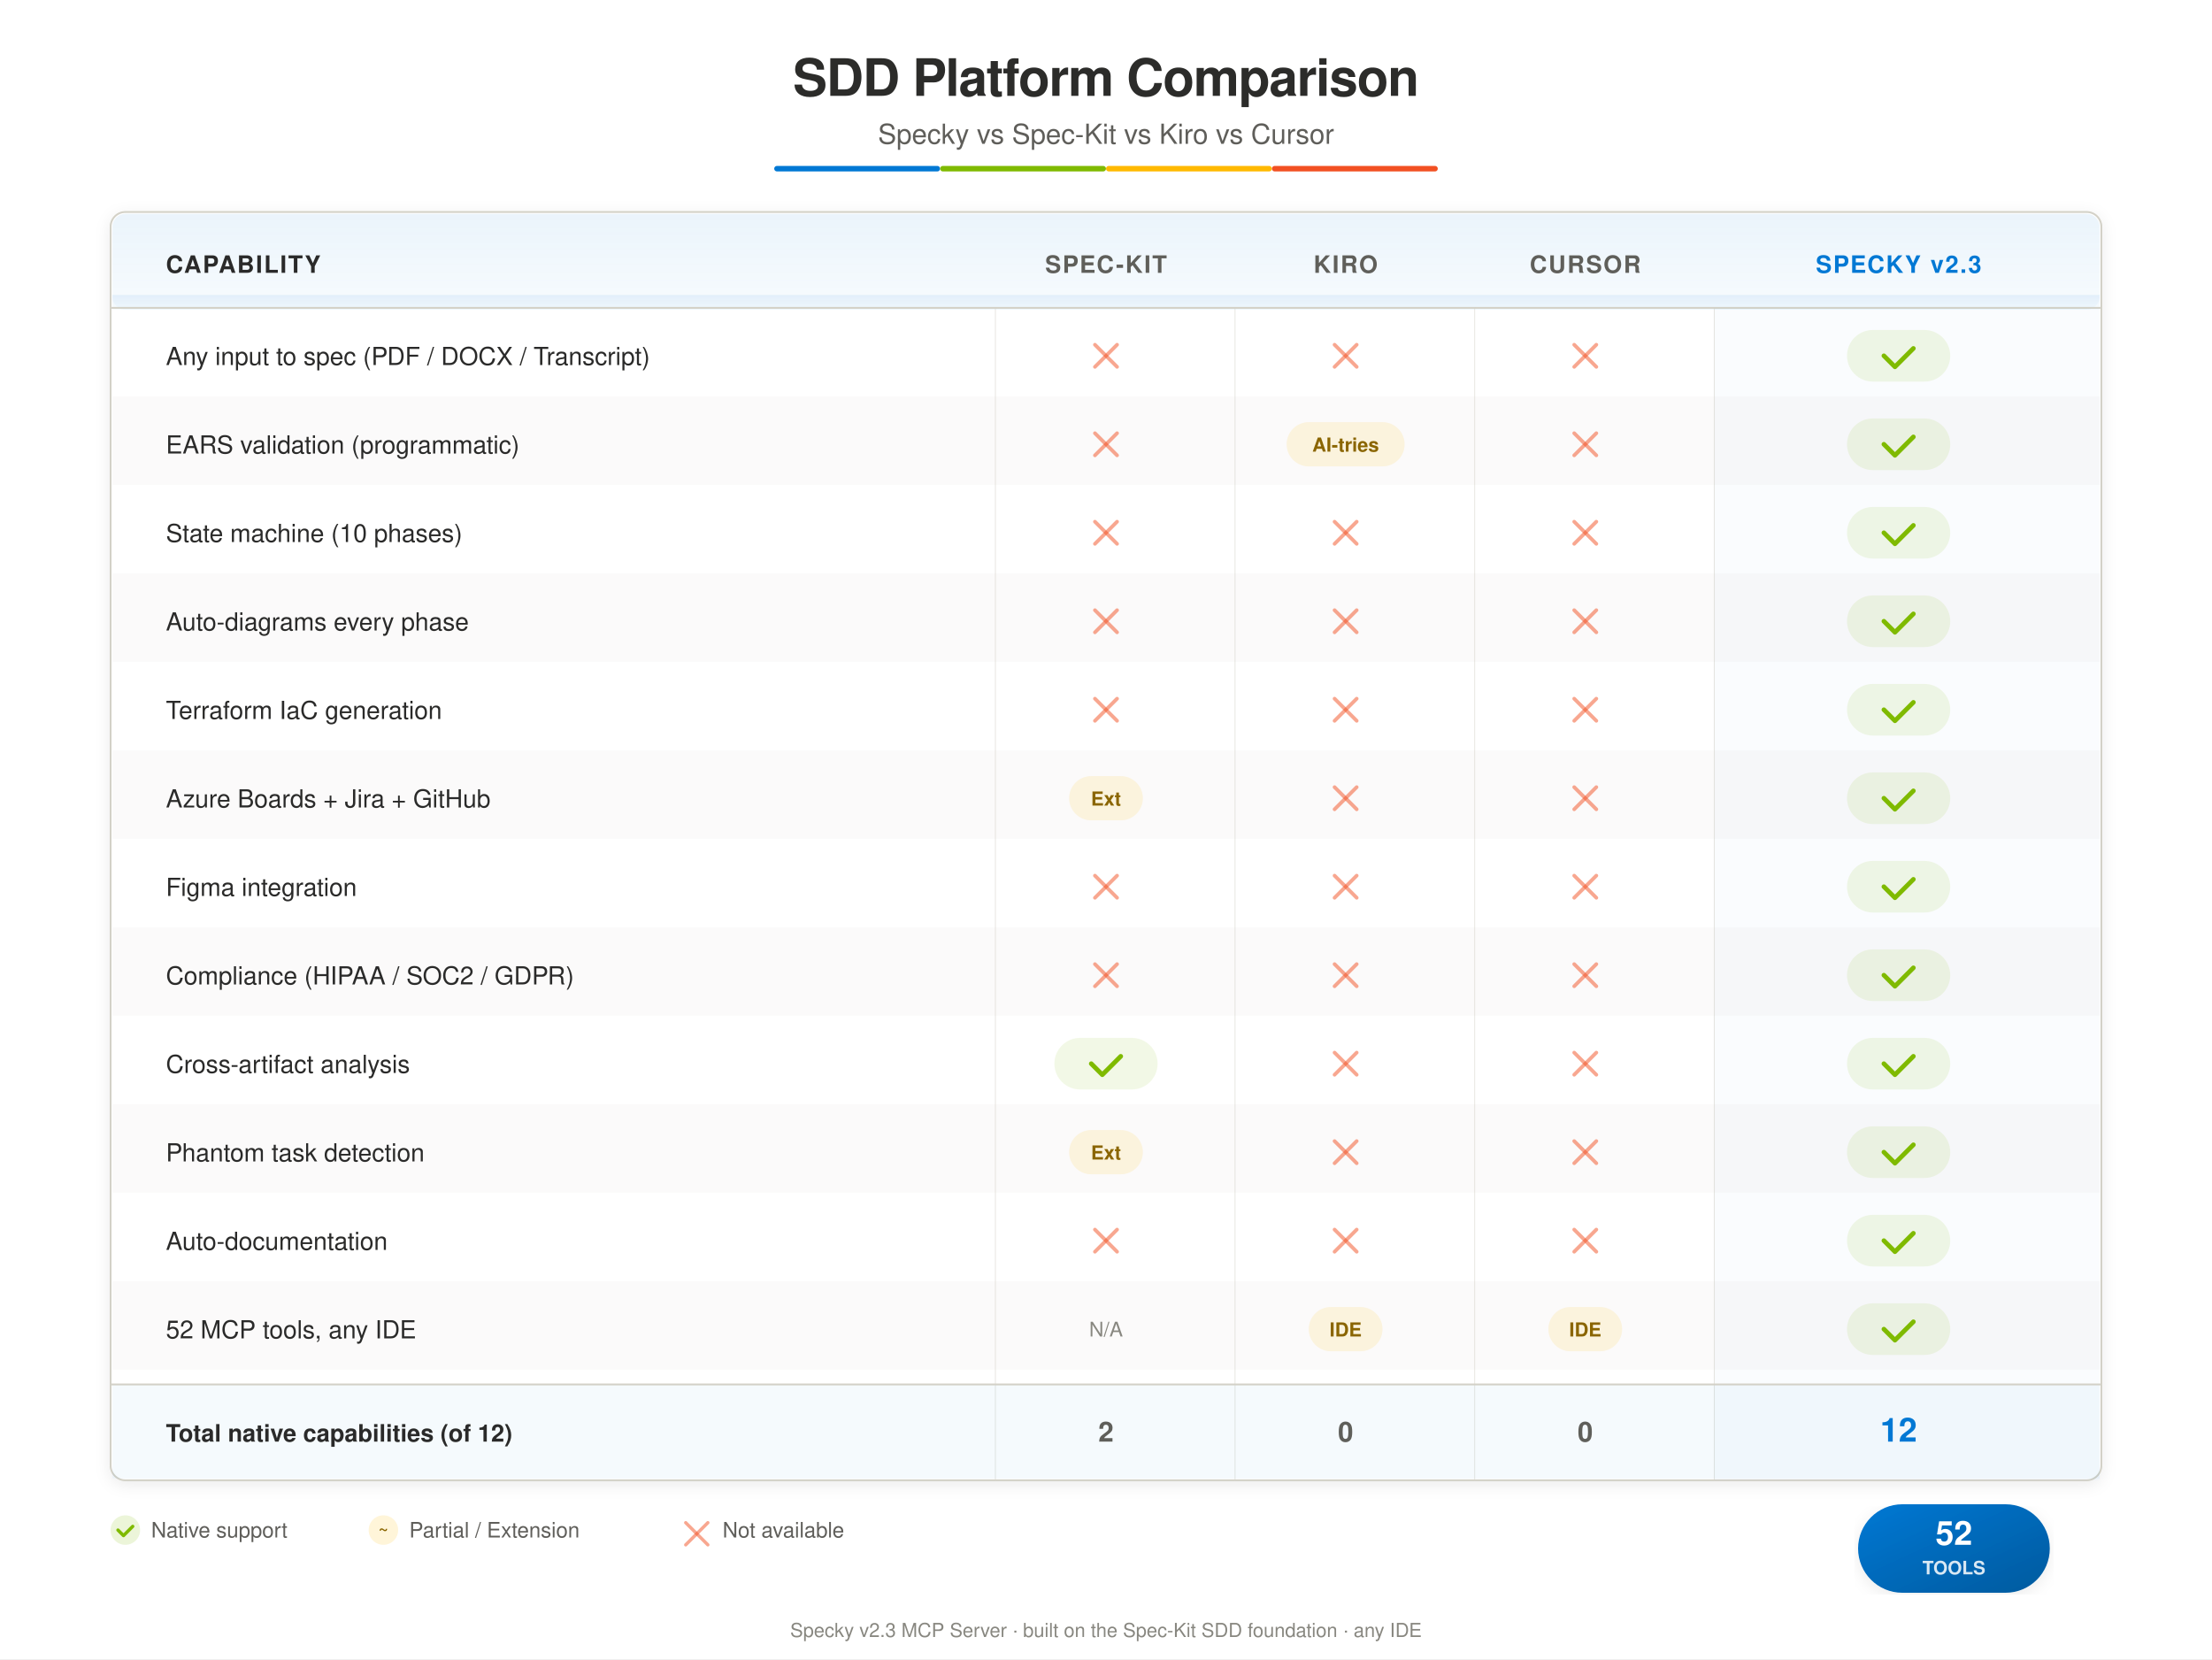
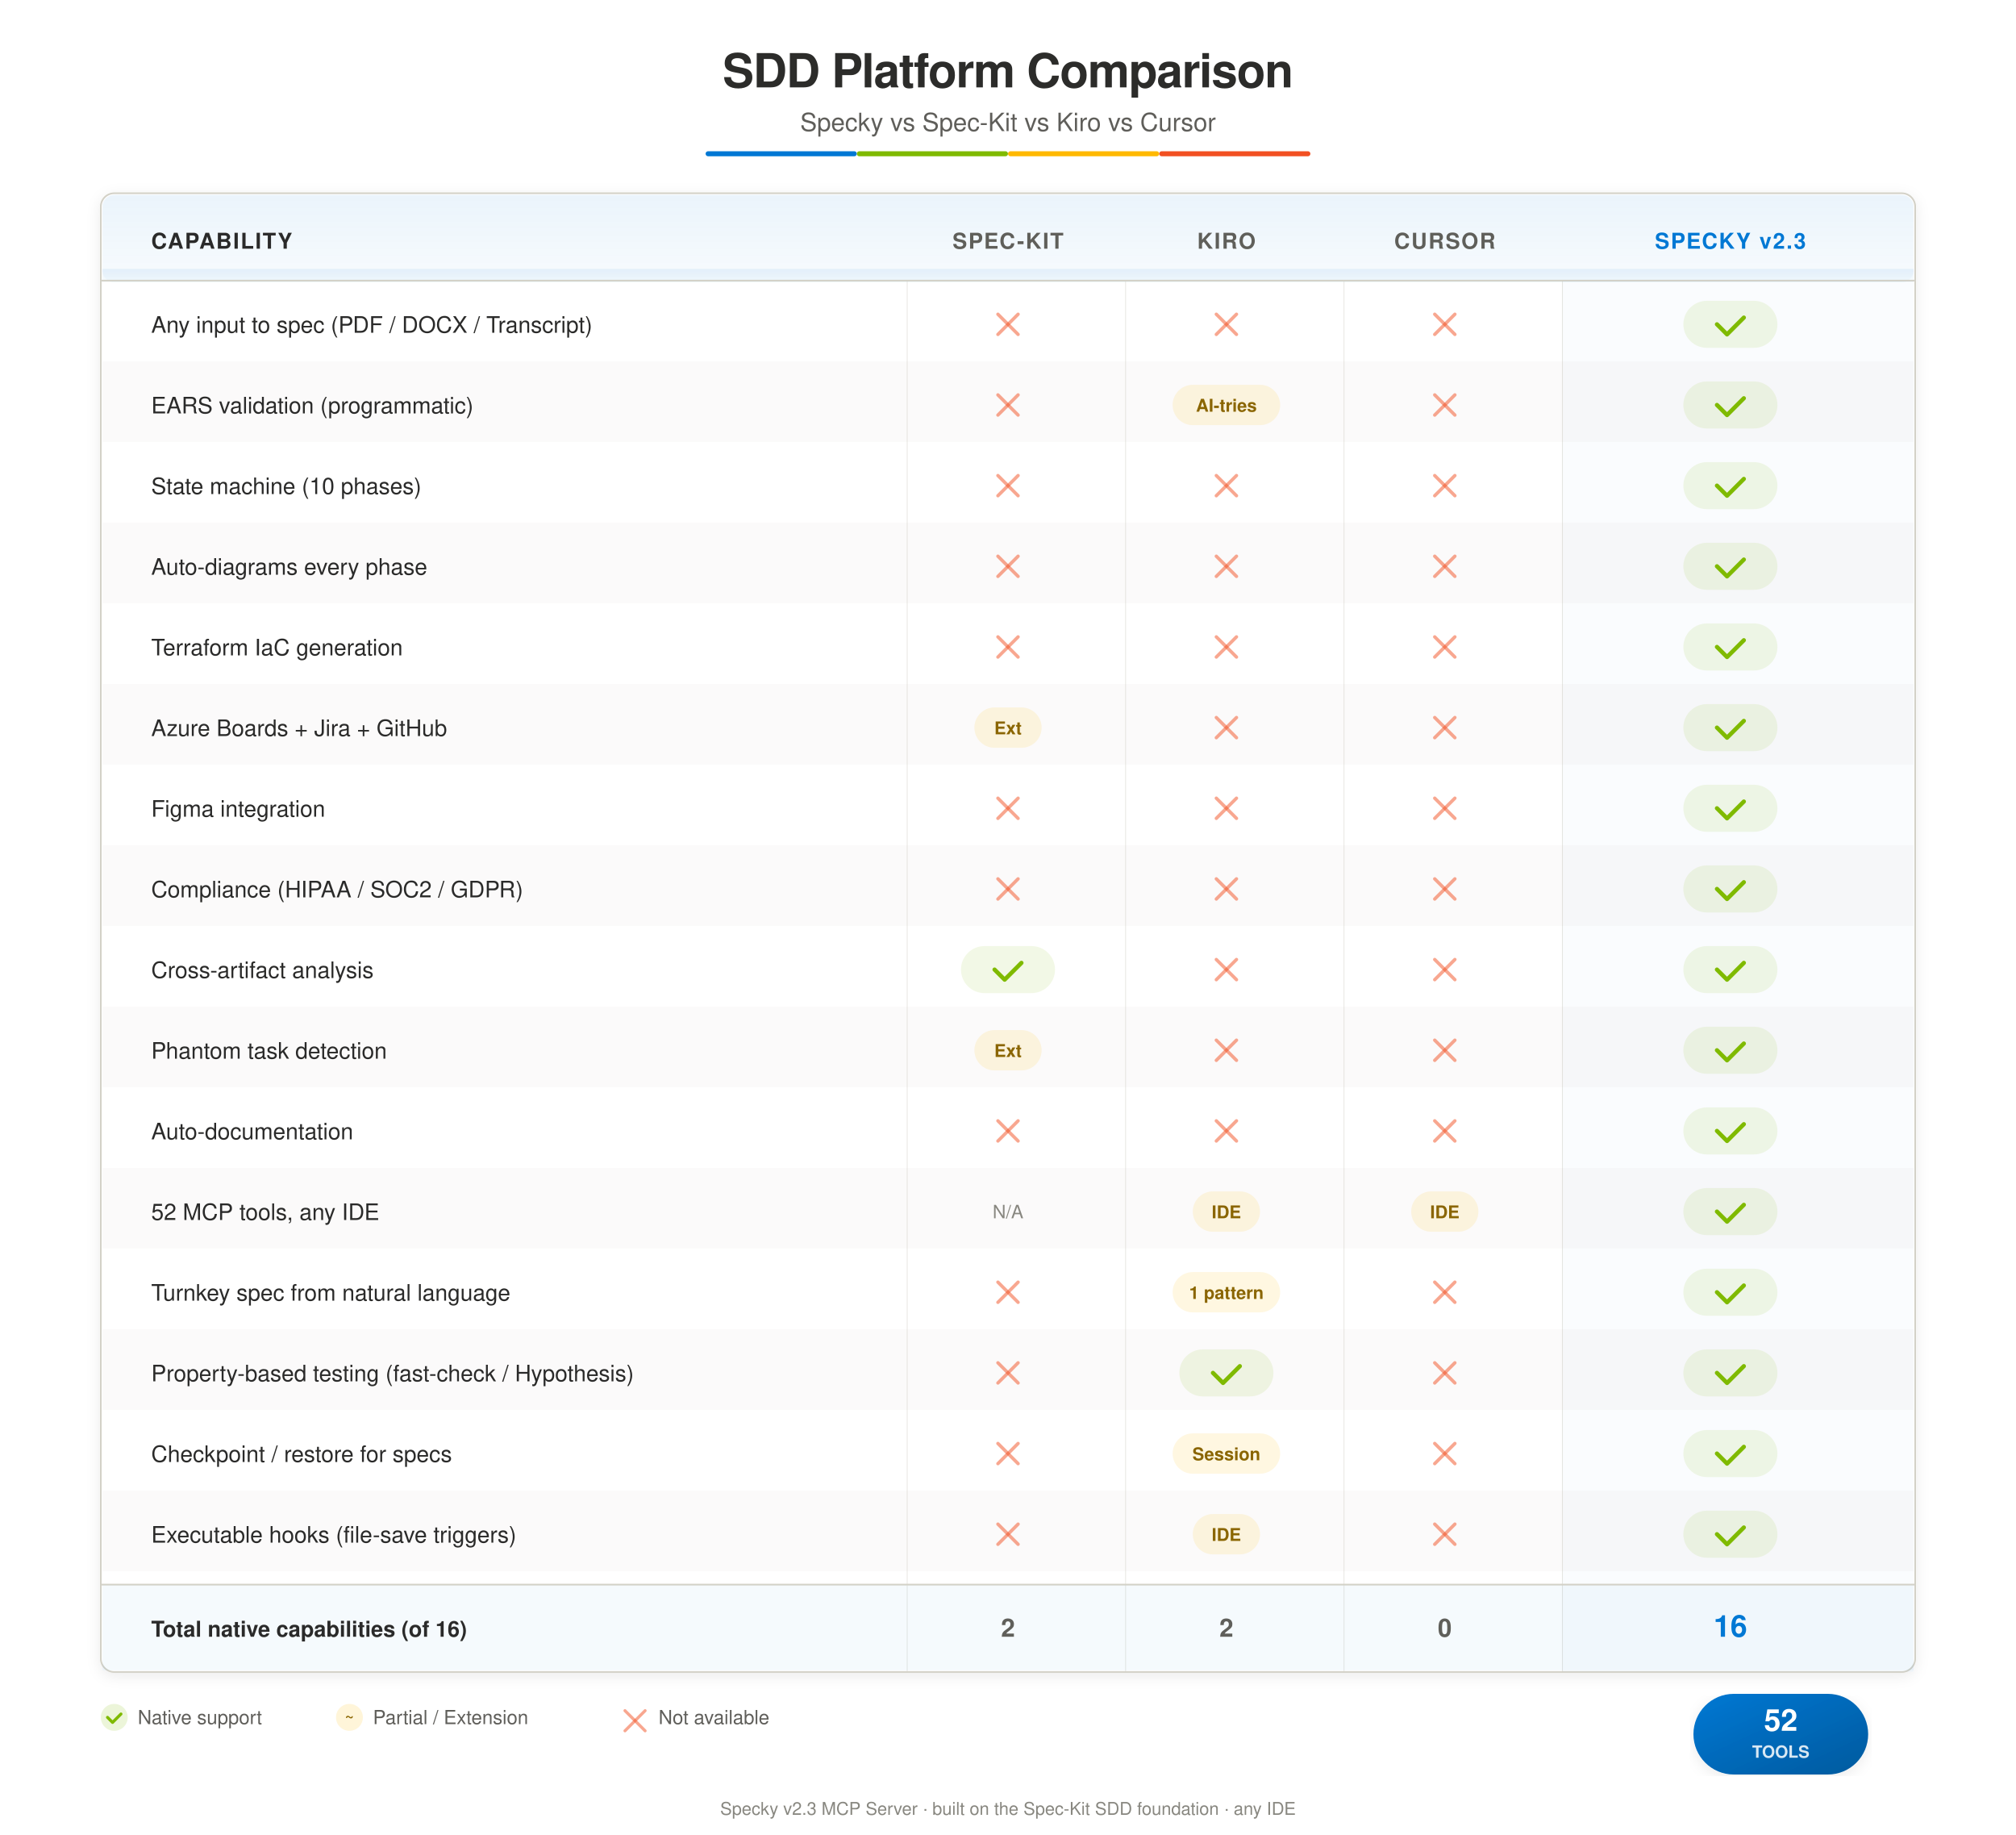
- <svg xmlns="http://www.w3.org/2000/svg" viewBox="0 0 1200 900" font-family="-apple-system, BlinkMacSystemFont, 'Segoe UI', Helvetica, Arial, sans-serif">
+ <svg xmlns="http://www.w3.org/2000/svg" viewBox="0 0 1200 1092" font-family="-apple-system, BlinkMacSystemFont, 'Segoe UI', Helvetica, Arial, sans-serif">
  <defs>
    <filter id="shadow" x="-2%" y="-2%" width="104%" height="104%">
      <feDropShadow dx="0" dy="2" stdDeviation="4" flood-color="#2C2C2A" flood-opacity="0.08" />
    </filter>
    <linearGradient id="headerGrad" x1="0" y1="0" x2="0" y2="1">
      <stop offset="0%" stop-color="#0078D4" stop-opacity="0.08" />
      <stop offset="100%" stop-color="#0078D4" stop-opacity="0.03" />
    </linearGradient>
    <linearGradient id="badgeGrad" x1="0" y1="0" x2="1" y2="1">
      <stop offset="0%" stop-color="#0078D4" />
      <stop offset="100%" stop-color="#005A9E" />
    </linearGradient>
  </defs>
-   <rect width="1200" height="900" fill="white" />
+   <rect width="1200" height="1092" fill="white" />
  <text x="600" y="52" text-anchor="middle" font-size="28" font-weight="700" fill="#2C2C2A" letter-spacing="-0.5">SDD Platform Comparison</text>
  <text x="600" y="78" text-anchor="middle" font-size="15" font-weight="400" fill="#5F5E5A">Specky vs Spec-Kit vs Kiro vs Cursor</text>
  <rect x="420" y="90" width="90" height="3" rx="1.5" fill="#0078D4" />
  <rect x="510" y="90" width="90" height="3" rx="1.5" fill="#7FBA00" />
  <rect x="600" y="90" width="90" height="3" rx="1.5" fill="#FFB900" />
  <rect x="690" y="90" width="90" height="3" rx="1.5" fill="#F25022" />
  <g transform="translate(60, 115)" filter="url(#shadow)">
-     <rect x="0" y="0" width="1080" height="688" rx="8" fill="white" stroke="#D3D1C7" stroke-width="1" />
+     <rect x="0" y="0" width="1080" height="880" rx="8" fill="white" stroke="#D3D1C7" stroke-width="1" />
    <rect x="1" y="1" width="1078" height="52" rx="7" fill="url(#headerGrad)" />
    <rect x="1" y="45" width="1078" height="8" fill="url(#headerGrad)" />
    <text x="30" y="33" font-size="13" font-weight="700" fill="#2C2C2A" text-transform="uppercase" letter-spacing="0.8">CAPABILITY</text>
    <text x="540" y="33" text-anchor="middle" font-size="13" font-weight="700" fill="#5F5E5A" letter-spacing="0.8">SPEC-KIT</text>
    <text x="670" y="33" text-anchor="middle" font-size="13" font-weight="700" fill="#5F5E5A" letter-spacing="0.8">KIRO</text>
    <text x="800" y="33" text-anchor="middle" font-size="13" font-weight="700" fill="#5F5E5A" letter-spacing="0.8">CURSOR</text>
    <text x="970" y="33" text-anchor="middle" font-size="13" font-weight="700" fill="#0078D4" letter-spacing="0.8">SPECKY v2.3</text>
    <line x1="0" y1="52" x2="1080" y2="52" stroke="#D3D1C7" stroke-width="1" />
-     <line x1="480" y1="52" x2="480" y2="688" stroke="#D3D1C7" stroke-width="0.5" stroke-opacity="0.5" />
-     <line x1="610" y1="52" x2="610" y2="688" stroke="#D3D1C7" stroke-width="0.5" stroke-opacity="0.5" />
-     <line x1="740" y1="52" x2="740" y2="688" stroke="#D3D1C7" stroke-width="0.5" stroke-opacity="0.5" />
-     <line x1="870" y1="52" x2="870" y2="688" stroke="#D3D1C7" stroke-width="0.5" stroke-opacity="0.5" />
-     <rect x="870" y="52" width="209" height="636" fill="#0078D4" opacity="0.02" />
+     <line x1="480" y1="52" x2="480" y2="880" stroke="#D3D1C7" stroke-width="0.5" stroke-opacity="0.5" />
+     <line x1="610" y1="52" x2="610" y2="880" stroke="#D3D1C7" stroke-width="0.5" stroke-opacity="0.5" />
+     <line x1="740" y1="52" x2="740" y2="880" stroke="#D3D1C7" stroke-width="0.5" stroke-opacity="0.5" />
+     <line x1="870" y1="52" x2="870" y2="880" stroke="#D3D1C7" stroke-width="0.5" stroke-opacity="0.5" />
+     <rect x="870" y="52" width="209" height="828" fill="#0078D4" opacity="0.02" />
    <text x="30" y="83" font-size="13.5" fill="#2C2C2A" font-weight="500">Any input to spec (PDF / DOCX / Transcript)</text>
    <g transform="translate(540, 78)">
      <line x1="-6" y1="-6" x2="6" y2="6" stroke="#F25022" stroke-width="2" stroke-linecap="round" opacity="0.5" />
      <line x1="6" y1="-6" x2="-6" y2="6" stroke="#F25022" stroke-width="2" stroke-linecap="round" opacity="0.5" />
    </g>
    <g transform="translate(670, 78)">
      <line x1="-6" y1="-6" x2="6" y2="6" stroke="#F25022" stroke-width="2" stroke-linecap="round" opacity="0.5" />
      <line x1="6" y1="-6" x2="-6" y2="6" stroke="#F25022" stroke-width="2" stroke-linecap="round" opacity="0.5" />
    </g>
    <g transform="translate(800, 78)">
      <line x1="-6" y1="-6" x2="6" y2="6" stroke="#F25022" stroke-width="2" stroke-linecap="round" opacity="0.5" />
      <line x1="6" y1="-6" x2="-6" y2="6" stroke="#F25022" stroke-width="2" stroke-linecap="round" opacity="0.5" />
    </g>
    <g transform="translate(970, 78)">
      <rect x="-28" y="-14" width="56" height="28" rx="14" fill="#7FBA00" opacity="0.1" />
      <path d="M-8,0 L-2,6 L8,-4" stroke="#7FBA00" stroke-width="2.5" fill="none" stroke-linecap="round" stroke-linejoin="round" />
    </g>
    <rect x="1" y="100" width="1078" height="48" fill="#B4B2A9" opacity="0.06" />
    <text x="30" y="131" font-size="13.5" fill="#2C2C2A" font-weight="500">EARS validation (programmatic)</text>
    <g transform="translate(540, 126)">
      <line x1="-6" y1="-6" x2="6" y2="6" stroke="#F25022" stroke-width="2" stroke-linecap="round" opacity="0.5" />
      <line x1="6" y1="-6" x2="-6" y2="6" stroke="#F25022" stroke-width="2" stroke-linecap="round" opacity="0.5" />
    </g>
    <g transform="translate(670, 126)">
      <rect x="-32" y="-12" width="64" height="24" rx="12" fill="#FFB900" opacity="0.12" />
      <text x="0" y="4" text-anchor="middle" font-size="10.5" fill="#8A6500" font-weight="600">AI-tries</text>
    </g>
    <g transform="translate(800, 126)">
      <line x1="-6" y1="-6" x2="6" y2="6" stroke="#F25022" stroke-width="2" stroke-linecap="round" opacity="0.5" />
      <line x1="6" y1="-6" x2="-6" y2="6" stroke="#F25022" stroke-width="2" stroke-linecap="round" opacity="0.5" />
    </g>
    <g transform="translate(970, 126)">
      <rect x="-28" y="-14" width="56" height="28" rx="14" fill="#7FBA00" opacity="0.1" />
      <path d="M-8,0 L-2,6 L8,-4" stroke="#7FBA00" stroke-width="2.5" fill="none" stroke-linecap="round" stroke-linejoin="round" />
    </g>
    <text x="30" y="179" font-size="13.5" fill="#2C2C2A" font-weight="500">State machine (10 phases)</text>
    <g transform="translate(540, 174)">
      <line x1="-6" y1="-6" x2="6" y2="6" stroke="#F25022" stroke-width="2" stroke-linecap="round" opacity="0.5" />
      <line x1="6" y1="-6" x2="-6" y2="6" stroke="#F25022" stroke-width="2" stroke-linecap="round" opacity="0.5" />
    </g>
    <g transform="translate(670, 174)">
      <line x1="-6" y1="-6" x2="6" y2="6" stroke="#F25022" stroke-width="2" stroke-linecap="round" opacity="0.5" />
      <line x1="6" y1="-6" x2="-6" y2="6" stroke="#F25022" stroke-width="2" stroke-linecap="round" opacity="0.5" />
    </g>
    <g transform="translate(800, 174)">
      <line x1="-6" y1="-6" x2="6" y2="6" stroke="#F25022" stroke-width="2" stroke-linecap="round" opacity="0.5" />
      <line x1="6" y1="-6" x2="-6" y2="6" stroke="#F25022" stroke-width="2" stroke-linecap="round" opacity="0.5" />
    </g>
    <g transform="translate(970, 174)">
      <rect x="-28" y="-14" width="56" height="28" rx="14" fill="#7FBA00" opacity="0.1" />
      <path d="M-8,0 L-2,6 L8,-4" stroke="#7FBA00" stroke-width="2.5" fill="none" stroke-linecap="round" stroke-linejoin="round" />
    </g>
    <rect x="1" y="196" width="1078" height="48" fill="#B4B2A9" opacity="0.06" />
    <text x="30" y="227" font-size="13.5" fill="#2C2C2A" font-weight="500">Auto-diagrams every phase</text>
    <g transform="translate(540, 222)">
      <line x1="-6" y1="-6" x2="6" y2="6" stroke="#F25022" stroke-width="2" stroke-linecap="round" opacity="0.5" />
      <line x1="6" y1="-6" x2="-6" y2="6" stroke="#F25022" stroke-width="2" stroke-linecap="round" opacity="0.5" />
    </g>
    <g transform="translate(670, 222)">
      <line x1="-6" y1="-6" x2="6" y2="6" stroke="#F25022" stroke-width="2" stroke-linecap="round" opacity="0.5" />
      <line x1="6" y1="-6" x2="-6" y2="6" stroke="#F25022" stroke-width="2" stroke-linecap="round" opacity="0.5" />
    </g>
    <g transform="translate(800, 222)">
      <line x1="-6" y1="-6" x2="6" y2="6" stroke="#F25022" stroke-width="2" stroke-linecap="round" opacity="0.5" />
      <line x1="6" y1="-6" x2="-6" y2="6" stroke="#F25022" stroke-width="2" stroke-linecap="round" opacity="0.5" />
    </g>
    <g transform="translate(970, 222)">
      <rect x="-28" y="-14" width="56" height="28" rx="14" fill="#7FBA00" opacity="0.1" />
      <path d="M-8,0 L-2,6 L8,-4" stroke="#7FBA00" stroke-width="2.5" fill="none" stroke-linecap="round" stroke-linejoin="round" />
    </g>
    <text x="30" y="275" font-size="13.5" fill="#2C2C2A" font-weight="500">Terraform IaC generation</text>
    <g transform="translate(540, 270)">
      <line x1="-6" y1="-6" x2="6" y2="6" stroke="#F25022" stroke-width="2" stroke-linecap="round" opacity="0.5" />
      <line x1="6" y1="-6" x2="-6" y2="6" stroke="#F25022" stroke-width="2" stroke-linecap="round" opacity="0.5" />
    </g>
    <g transform="translate(670, 270)">
      <line x1="-6" y1="-6" x2="6" y2="6" stroke="#F25022" stroke-width="2" stroke-linecap="round" opacity="0.5" />
      <line x1="6" y1="-6" x2="-6" y2="6" stroke="#F25022" stroke-width="2" stroke-linecap="round" opacity="0.5" />
    </g>
    <g transform="translate(800, 270)">
      <line x1="-6" y1="-6" x2="6" y2="6" stroke="#F25022" stroke-width="2" stroke-linecap="round" opacity="0.5" />
      <line x1="6" y1="-6" x2="-6" y2="6" stroke="#F25022" stroke-width="2" stroke-linecap="round" opacity="0.5" />
    </g>
    <g transform="translate(970, 270)">
      <rect x="-28" y="-14" width="56" height="28" rx="14" fill="#7FBA00" opacity="0.1" />
      <path d="M-8,0 L-2,6 L8,-4" stroke="#7FBA00" stroke-width="2.5" fill="none" stroke-linecap="round" stroke-linejoin="round" />
    </g>
    <rect x="1" y="292" width="1078" height="48" fill="#B4B2A9" opacity="0.06" />
    <text x="30" y="323" font-size="13.5" fill="#2C2C2A" font-weight="500">Azure Boards + Jira + GitHub</text>
    <g transform="translate(540, 318)">
      <rect x="-20" y="-12" width="40" height="24" rx="12" fill="#FFB900" opacity="0.12" />
      <text x="0" y="4" text-anchor="middle" font-size="10.5" fill="#8A6500" font-weight="600">Ext</text>
    </g>
    <g transform="translate(670, 318)">
      <line x1="-6" y1="-6" x2="6" y2="6" stroke="#F25022" stroke-width="2" stroke-linecap="round" opacity="0.5" />
      <line x1="6" y1="-6" x2="-6" y2="6" stroke="#F25022" stroke-width="2" stroke-linecap="round" opacity="0.5" />
    </g>
    <g transform="translate(800, 318)">
      <line x1="-6" y1="-6" x2="6" y2="6" stroke="#F25022" stroke-width="2" stroke-linecap="round" opacity="0.5" />
      <line x1="6" y1="-6" x2="-6" y2="6" stroke="#F25022" stroke-width="2" stroke-linecap="round" opacity="0.5" />
    </g>
    <g transform="translate(970, 318)">
      <rect x="-28" y="-14" width="56" height="28" rx="14" fill="#7FBA00" opacity="0.1" />
      <path d="M-8,0 L-2,6 L8,-4" stroke="#7FBA00" stroke-width="2.5" fill="none" stroke-linecap="round" stroke-linejoin="round" />
    </g>
    <text x="30" y="371" font-size="13.5" fill="#2C2C2A" font-weight="500">Figma integration</text>
    <g transform="translate(540, 366)">
      <line x1="-6" y1="-6" x2="6" y2="6" stroke="#F25022" stroke-width="2" stroke-linecap="round" opacity="0.5" />
      <line x1="6" y1="-6" x2="-6" y2="6" stroke="#F25022" stroke-width="2" stroke-linecap="round" opacity="0.5" />
    </g>
    <g transform="translate(670, 366)">
      <line x1="-6" y1="-6" x2="6" y2="6" stroke="#F25022" stroke-width="2" stroke-linecap="round" opacity="0.5" />
      <line x1="6" y1="-6" x2="-6" y2="6" stroke="#F25022" stroke-width="2" stroke-linecap="round" opacity="0.5" />
    </g>
    <g transform="translate(800, 366)">
      <line x1="-6" y1="-6" x2="6" y2="6" stroke="#F25022" stroke-width="2" stroke-linecap="round" opacity="0.5" />
      <line x1="6" y1="-6" x2="-6" y2="6" stroke="#F25022" stroke-width="2" stroke-linecap="round" opacity="0.5" />
    </g>
    <g transform="translate(970, 366)">
      <rect x="-28" y="-14" width="56" height="28" rx="14" fill="#7FBA00" opacity="0.1" />
      <path d="M-8,0 L-2,6 L8,-4" stroke="#7FBA00" stroke-width="2.5" fill="none" stroke-linecap="round" stroke-linejoin="round" />
    </g>
    <rect x="1" y="388" width="1078" height="48" fill="#B4B2A9" opacity="0.06" />
    <text x="30" y="419" font-size="13.5" fill="#2C2C2A" font-weight="500">Compliance (HIPAA / SOC2 / GDPR)</text>
    <g transform="translate(540, 414)">
      <line x1="-6" y1="-6" x2="6" y2="6" stroke="#F25022" stroke-width="2" stroke-linecap="round" opacity="0.5" />
      <line x1="6" y1="-6" x2="-6" y2="6" stroke="#F25022" stroke-width="2" stroke-linecap="round" opacity="0.5" />
    </g>
    <g transform="translate(670, 414)">
      <line x1="-6" y1="-6" x2="6" y2="6" stroke="#F25022" stroke-width="2" stroke-linecap="round" opacity="0.5" />
      <line x1="6" y1="-6" x2="-6" y2="6" stroke="#F25022" stroke-width="2" stroke-linecap="round" opacity="0.5" />
    </g>
    <g transform="translate(800, 414)">
      <line x1="-6" y1="-6" x2="6" y2="6" stroke="#F25022" stroke-width="2" stroke-linecap="round" opacity="0.5" />
      <line x1="6" y1="-6" x2="-6" y2="6" stroke="#F25022" stroke-width="2" stroke-linecap="round" opacity="0.5" />
    </g>
    <g transform="translate(970, 414)">
      <rect x="-28" y="-14" width="56" height="28" rx="14" fill="#7FBA00" opacity="0.1" />
      <path d="M-8,0 L-2,6 L8,-4" stroke="#7FBA00" stroke-width="2.5" fill="none" stroke-linecap="round" stroke-linejoin="round" />
    </g>
    <text x="30" y="467" font-size="13.5" fill="#2C2C2A" font-weight="500">Cross-artifact analysis</text>
    <g transform="translate(540, 462)">
      <rect x="-28" y="-14" width="56" height="28" rx="14" fill="#7FBA00" opacity="0.1" />
      <path d="M-8,0 L-2,6 L8,-4" stroke="#7FBA00" stroke-width="2.5" fill="none" stroke-linecap="round" stroke-linejoin="round" />
    </g>
    <g transform="translate(670, 462)">
      <line x1="-6" y1="-6" x2="6" y2="6" stroke="#F25022" stroke-width="2" stroke-linecap="round" opacity="0.5" />
      <line x1="6" y1="-6" x2="-6" y2="6" stroke="#F25022" stroke-width="2" stroke-linecap="round" opacity="0.5" />
    </g>
    <g transform="translate(800, 462)">
      <line x1="-6" y1="-6" x2="6" y2="6" stroke="#F25022" stroke-width="2" stroke-linecap="round" opacity="0.5" />
      <line x1="6" y1="-6" x2="-6" y2="6" stroke="#F25022" stroke-width="2" stroke-linecap="round" opacity="0.5" />
    </g>
    <g transform="translate(970, 462)">
      <rect x="-28" y="-14" width="56" height="28" rx="14" fill="#7FBA00" opacity="0.1" />
      <path d="M-8,0 L-2,6 L8,-4" stroke="#7FBA00" stroke-width="2.5" fill="none" stroke-linecap="round" stroke-linejoin="round" />
    </g>
    <rect x="1" y="484" width="1078" height="48" fill="#B4B2A9" opacity="0.06" />
    <text x="30" y="515" font-size="13.5" fill="#2C2C2A" font-weight="500">Phantom task detection</text>
    <g transform="translate(540, 510)">
      <rect x="-20" y="-12" width="40" height="24" rx="12" fill="#FFB900" opacity="0.12" />
      <text x="0" y="4" text-anchor="middle" font-size="10.5" fill="#8A6500" font-weight="600">Ext</text>
    </g>
    <g transform="translate(670, 510)">
      <line x1="-6" y1="-6" x2="6" y2="6" stroke="#F25022" stroke-width="2" stroke-linecap="round" opacity="0.5" />
      <line x1="6" y1="-6" x2="-6" y2="6" stroke="#F25022" stroke-width="2" stroke-linecap="round" opacity="0.5" />
    </g>
    <g transform="translate(800, 510)">
      <line x1="-6" y1="-6" x2="6" y2="6" stroke="#F25022" stroke-width="2" stroke-linecap="round" opacity="0.5" />
      <line x1="6" y1="-6" x2="-6" y2="6" stroke="#F25022" stroke-width="2" stroke-linecap="round" opacity="0.5" />
    </g>
    <g transform="translate(970, 510)">
      <rect x="-28" y="-14" width="56" height="28" rx="14" fill="#7FBA00" opacity="0.1" />
      <path d="M-8,0 L-2,6 L8,-4" stroke="#7FBA00" stroke-width="2.5" fill="none" stroke-linecap="round" stroke-linejoin="round" />
    </g>
    <text x="30" y="563" font-size="13.5" fill="#2C2C2A" font-weight="500">Auto-documentation</text>
    <g transform="translate(540, 558)">
      <line x1="-6" y1="-6" x2="6" y2="6" stroke="#F25022" stroke-width="2" stroke-linecap="round" opacity="0.5" />
      <line x1="6" y1="-6" x2="-6" y2="6" stroke="#F25022" stroke-width="2" stroke-linecap="round" opacity="0.5" />
    </g>
    <g transform="translate(670, 558)">
      <line x1="-6" y1="-6" x2="6" y2="6" stroke="#F25022" stroke-width="2" stroke-linecap="round" opacity="0.5" />
      <line x1="6" y1="-6" x2="-6" y2="6" stroke="#F25022" stroke-width="2" stroke-linecap="round" opacity="0.5" />
    </g>
    <g transform="translate(800, 558)">
      <line x1="-6" y1="-6" x2="6" y2="6" stroke="#F25022" stroke-width="2" stroke-linecap="round" opacity="0.5" />
      <line x1="6" y1="-6" x2="-6" y2="6" stroke="#F25022" stroke-width="2" stroke-linecap="round" opacity="0.5" />
    </g>
    <g transform="translate(970, 558)">
      <rect x="-28" y="-14" width="56" height="28" rx="14" fill="#7FBA00" opacity="0.1" />
      <path d="M-8,0 L-2,6 L8,-4" stroke="#7FBA00" stroke-width="2.5" fill="none" stroke-linecap="round" stroke-linejoin="round" />
    </g>
    <rect x="1" y="580" width="1078" height="48" fill="#B4B2A9" opacity="0.06" />
    <text x="30" y="611" font-size="13.5" fill="#2C2C2A" font-weight="500">52 MCP tools, any IDE</text>
    <g transform="translate(540, 606)">
      <text x="0" y="4" text-anchor="middle" font-size="11" fill="#888780" font-weight="500">N/A</text>
    </g>
    <g transform="translate(670, 606)">
      <rect x="-20" y="-12" width="40" height="24" rx="12" fill="#FFB900" opacity="0.12" />
      <text x="0" y="4" text-anchor="middle" font-size="10.5" fill="#8A6500" font-weight="600">IDE</text>
    </g>
    <g transform="translate(800, 606)">
      <rect x="-20" y="-12" width="40" height="24" rx="12" fill="#FFB900" opacity="0.12" />
      <text x="0" y="4" text-anchor="middle" font-size="10.5" fill="#8A6500" font-weight="600">IDE</text>
    </g>
    <g transform="translate(970, 606)">
      <rect x="-28" y="-14" width="56" height="28" rx="14" fill="#7FBA00" opacity="0.1" />
      <path d="M-8,0 L-2,6 L8,-4" stroke="#7FBA00" stroke-width="2.5" fill="none" stroke-linecap="round" stroke-linejoin="round" />
    </g>
-     <rect x="1" y="636" width="1078" height="51" rx="0" fill="#0078D4" opacity="0.04" />
-     <line x1="0" y1="636" x2="1080" y2="636" stroke="#D3D1C7" stroke-width="1" />
-     <text x="30" y="667" font-size="13" font-weight="700" fill="#2C2C2A">Total native capabilities (of 12)</text>
-     <text x="540" y="667" text-anchor="middle" font-size="15" font-weight="700" fill="#5F5E5A">2</text>
-     <text x="670" y="667" text-anchor="middle" font-size="15" font-weight="700" fill="#5F5E5A">0</text>
-     <text x="800" y="667" text-anchor="middle" font-size="15" font-weight="700" fill="#5F5E5A">0</text>
-     <text x="970" y="667" text-anchor="middle" font-size="18" font-weight="800" fill="#0078D4">12</text>
+     <text x="30" y="659" font-size="13.5" fill="#2C2C2A" font-weight="500">Turnkey spec from natural language</text>
+     <g transform="translate(540, 654)">
+       <line x1="-6" y1="-6" x2="6" y2="6" stroke="#F25022" stroke-width="2" stroke-linecap="round" opacity="0.5" />
+       <line x1="6" y1="-6" x2="-6" y2="6" stroke="#F25022" stroke-width="2" stroke-linecap="round" opacity="0.5" />
+     </g>
+     <g transform="translate(670, 654)">
+       <rect x="-32" y="-12" width="64" height="24" rx="12" fill="#FFB900" opacity="0.12" />
+       <text x="0" y="4" text-anchor="middle" font-size="10.5" fill="#8A6500" font-weight="600">1 pattern</text>
+     </g>
+     <g transform="translate(800, 654)">
+       <line x1="-6" y1="-6" x2="6" y2="6" stroke="#F25022" stroke-width="2" stroke-linecap="round" opacity="0.5" />
+       <line x1="6" y1="-6" x2="-6" y2="6" stroke="#F25022" stroke-width="2" stroke-linecap="round" opacity="0.5" />
+     </g>
+     <g transform="translate(970, 654)">
+       <rect x="-28" y="-14" width="56" height="28" rx="14" fill="#7FBA00" opacity="0.1" />
+       <path d="M-8,0 L-2,6 L8,-4" stroke="#7FBA00" stroke-width="2.5" fill="none" stroke-linecap="round" stroke-linejoin="round" />
+     </g>
+     <rect x="1" y="676" width="1078" height="48" fill="#B4B2A9" opacity="0.06" />
+     <text x="30" y="707" font-size="13.5" fill="#2C2C2A" font-weight="500">Property-based testing (fast-check / Hypothesis)</text>
+     <g transform="translate(540, 702)">
+       <line x1="-6" y1="-6" x2="6" y2="6" stroke="#F25022" stroke-width="2" stroke-linecap="round" opacity="0.5" />
+       <line x1="6" y1="-6" x2="-6" y2="6" stroke="#F25022" stroke-width="2" stroke-linecap="round" opacity="0.5" />
+     </g>
+     <g transform="translate(670, 702)">
+       <rect x="-28" y="-14" width="56" height="28" rx="14" fill="#7FBA00" opacity="0.1" />
+       <path d="M-8,0 L-2,6 L8,-4" stroke="#7FBA00" stroke-width="2.5" fill="none" stroke-linecap="round" stroke-linejoin="round" />
+     </g>
+     <g transform="translate(800, 702)">
+       <line x1="-6" y1="-6" x2="6" y2="6" stroke="#F25022" stroke-width="2" stroke-linecap="round" opacity="0.5" />
+       <line x1="6" y1="-6" x2="-6" y2="6" stroke="#F25022" stroke-width="2" stroke-linecap="round" opacity="0.5" />
+     </g>
+     <g transform="translate(970, 702)">
+       <rect x="-28" y="-14" width="56" height="28" rx="14" fill="#7FBA00" opacity="0.1" />
+       <path d="M-8,0 L-2,6 L8,-4" stroke="#7FBA00" stroke-width="2.5" fill="none" stroke-linecap="round" stroke-linejoin="round" />
+     </g>
+     <text x="30" y="755" font-size="13.5" fill="#2C2C2A" font-weight="500">Checkpoint / restore for specs</text>
+     <g transform="translate(540, 750)">
+       <line x1="-6" y1="-6" x2="6" y2="6" stroke="#F25022" stroke-width="2" stroke-linecap="round" opacity="0.5" />
+       <line x1="6" y1="-6" x2="-6" y2="6" stroke="#F25022" stroke-width="2" stroke-linecap="round" opacity="0.5" />
+     </g>
+     <g transform="translate(670, 750)">
+       <rect x="-32" y="-12" width="64" height="24" rx="12" fill="#FFB900" opacity="0.12" />
+       <text x="0" y="4" text-anchor="middle" font-size="10.5" fill="#8A6500" font-weight="600">Session</text>
+     </g>
+     <g transform="translate(800, 750)">
+       <line x1="-6" y1="-6" x2="6" y2="6" stroke="#F25022" stroke-width="2" stroke-linecap="round" opacity="0.5" />
+       <line x1="6" y1="-6" x2="-6" y2="6" stroke="#F25022" stroke-width="2" stroke-linecap="round" opacity="0.5" />
+     </g>
+     <g transform="translate(970, 750)">
+       <rect x="-28" y="-14" width="56" height="28" rx="14" fill="#7FBA00" opacity="0.1" />
+       <path d="M-8,0 L-2,6 L8,-4" stroke="#7FBA00" stroke-width="2.5" fill="none" stroke-linecap="round" stroke-linejoin="round" />
+     </g>
+     <rect x="1" y="772" width="1078" height="48" fill="#B4B2A9" opacity="0.06" />
+     <text x="30" y="803" font-size="13.5" fill="#2C2C2A" font-weight="500">Executable hooks (file-save triggers)</text>
+     <g transform="translate(540, 798)">
+       <line x1="-6" y1="-6" x2="6" y2="6" stroke="#F25022" stroke-width="2" stroke-linecap="round" opacity="0.5" />
+       <line x1="6" y1="-6" x2="-6" y2="6" stroke="#F25022" stroke-width="2" stroke-linecap="round" opacity="0.5" />
+     </g>
+     <g transform="translate(670, 798)">
+       <rect x="-20" y="-12" width="40" height="24" rx="12" fill="#FFB900" opacity="0.12" />
+       <text x="0" y="4" text-anchor="middle" font-size="10.5" fill="#8A6500" font-weight="600">IDE</text>
+     </g>
+     <g transform="translate(800, 798)">
+       <line x1="-6" y1="-6" x2="6" y2="6" stroke="#F25022" stroke-width="2" stroke-linecap="round" opacity="0.5" />
+       <line x1="6" y1="-6" x2="-6" y2="6" stroke="#F25022" stroke-width="2" stroke-linecap="round" opacity="0.5" />
+     </g>
+     <g transform="translate(970, 798)">
+       <rect x="-28" y="-14" width="56" height="28" rx="14" fill="#7FBA00" opacity="0.1" />
+       <path d="M-8,0 L-2,6 L8,-4" stroke="#7FBA00" stroke-width="2.5" fill="none" stroke-linecap="round" stroke-linejoin="round" />
+     </g>
+     <rect x="1" y="828" width="1078" height="51" rx="0" fill="#0078D4" opacity="0.04" />
+     <line x1="0" y1="828" x2="1080" y2="828" stroke="#D3D1C7" stroke-width="1" />
+     <text x="30" y="859" font-size="13" font-weight="700" fill="#2C2C2A">Total native capabilities (of 16)</text>
+     <text x="540" y="859" text-anchor="middle" font-size="15" font-weight="700" fill="#5F5E5A">2</text>
+     <text x="670" y="859" text-anchor="middle" font-size="15" font-weight="700" fill="#5F5E5A">2</text>
+     <text x="800" y="859" text-anchor="middle" font-size="15" font-weight="700" fill="#5F5E5A">0</text>
+     <text x="970" y="859" text-anchor="middle" font-size="18" font-weight="800" fill="#0078D4">16</text>
  </g>
-   <g transform="translate(1060, 840)">
+   <g transform="translate(1060, 1032)">
    <rect x="-52" y="-24" width="104" height="48" rx="24" fill="url(#badgeGrad)" filter="url(#shadow)" />
    <text x="0" y="-2" text-anchor="middle" font-size="18" font-weight="800" fill="white">52</text>
    <text x="0" y="14" text-anchor="middle" font-size="10" font-weight="600" fill="white" opacity="0.85">TOOLS</text>
  </g>
-   <g transform="translate(60, 830)">
+   <g transform="translate(60, 1022)">
    <g transform="translate(0, 0)">
      <rect x="0" y="-8" width="16" height="16" rx="8" fill="#7FBA00" opacity="0.15" />
      <path d="M4,0 L7,3 L12,-2" stroke="#7FBA00" stroke-width="1.8" fill="none" stroke-linecap="round" stroke-linejoin="round" />
      <text x="22" y="4" font-size="11.5" fill="#5F5E5A">Native support</text>
    </g>
    <g transform="translate(140, 0)">
      <rect x="0" y="-8" width="16" height="16" rx="8" fill="#FFB900" opacity="0.15" />
      <text x="8" y="3" text-anchor="middle" font-size="9" fill="#8A6500" font-weight="700">~</text>
      <text x="22" y="4" font-size="11.5" fill="#5F5E5A">Partial / Extension</text>
    </g>
    <g transform="translate(310, 0)">
      <line x1="2" y1="-4" x2="14" y2="8" stroke="#F25022" stroke-width="1.8" stroke-linecap="round" opacity="0.5" />
      <line x1="14" y1="-4" x2="2" y2="8" stroke="#F25022" stroke-width="1.8" stroke-linecap="round" opacity="0.5" />
      <text x="22" y="4" font-size="11.5" fill="#5F5E5A">Not available</text>
    </g>
  </g>
-   <text x="600" y="888" text-anchor="middle" font-size="10.5" fill="#888780">Specky v2.3 MCP Server  ·  built on the Spec-Kit SDD foundation  ·  any IDE</text>
+   <text x="600" y="1080" text-anchor="middle" font-size="10.5" fill="#888780">Specky v2.3 MCP Server  ·  built on the Spec-Kit SDD foundation  ·  any IDE</text>
</svg>
